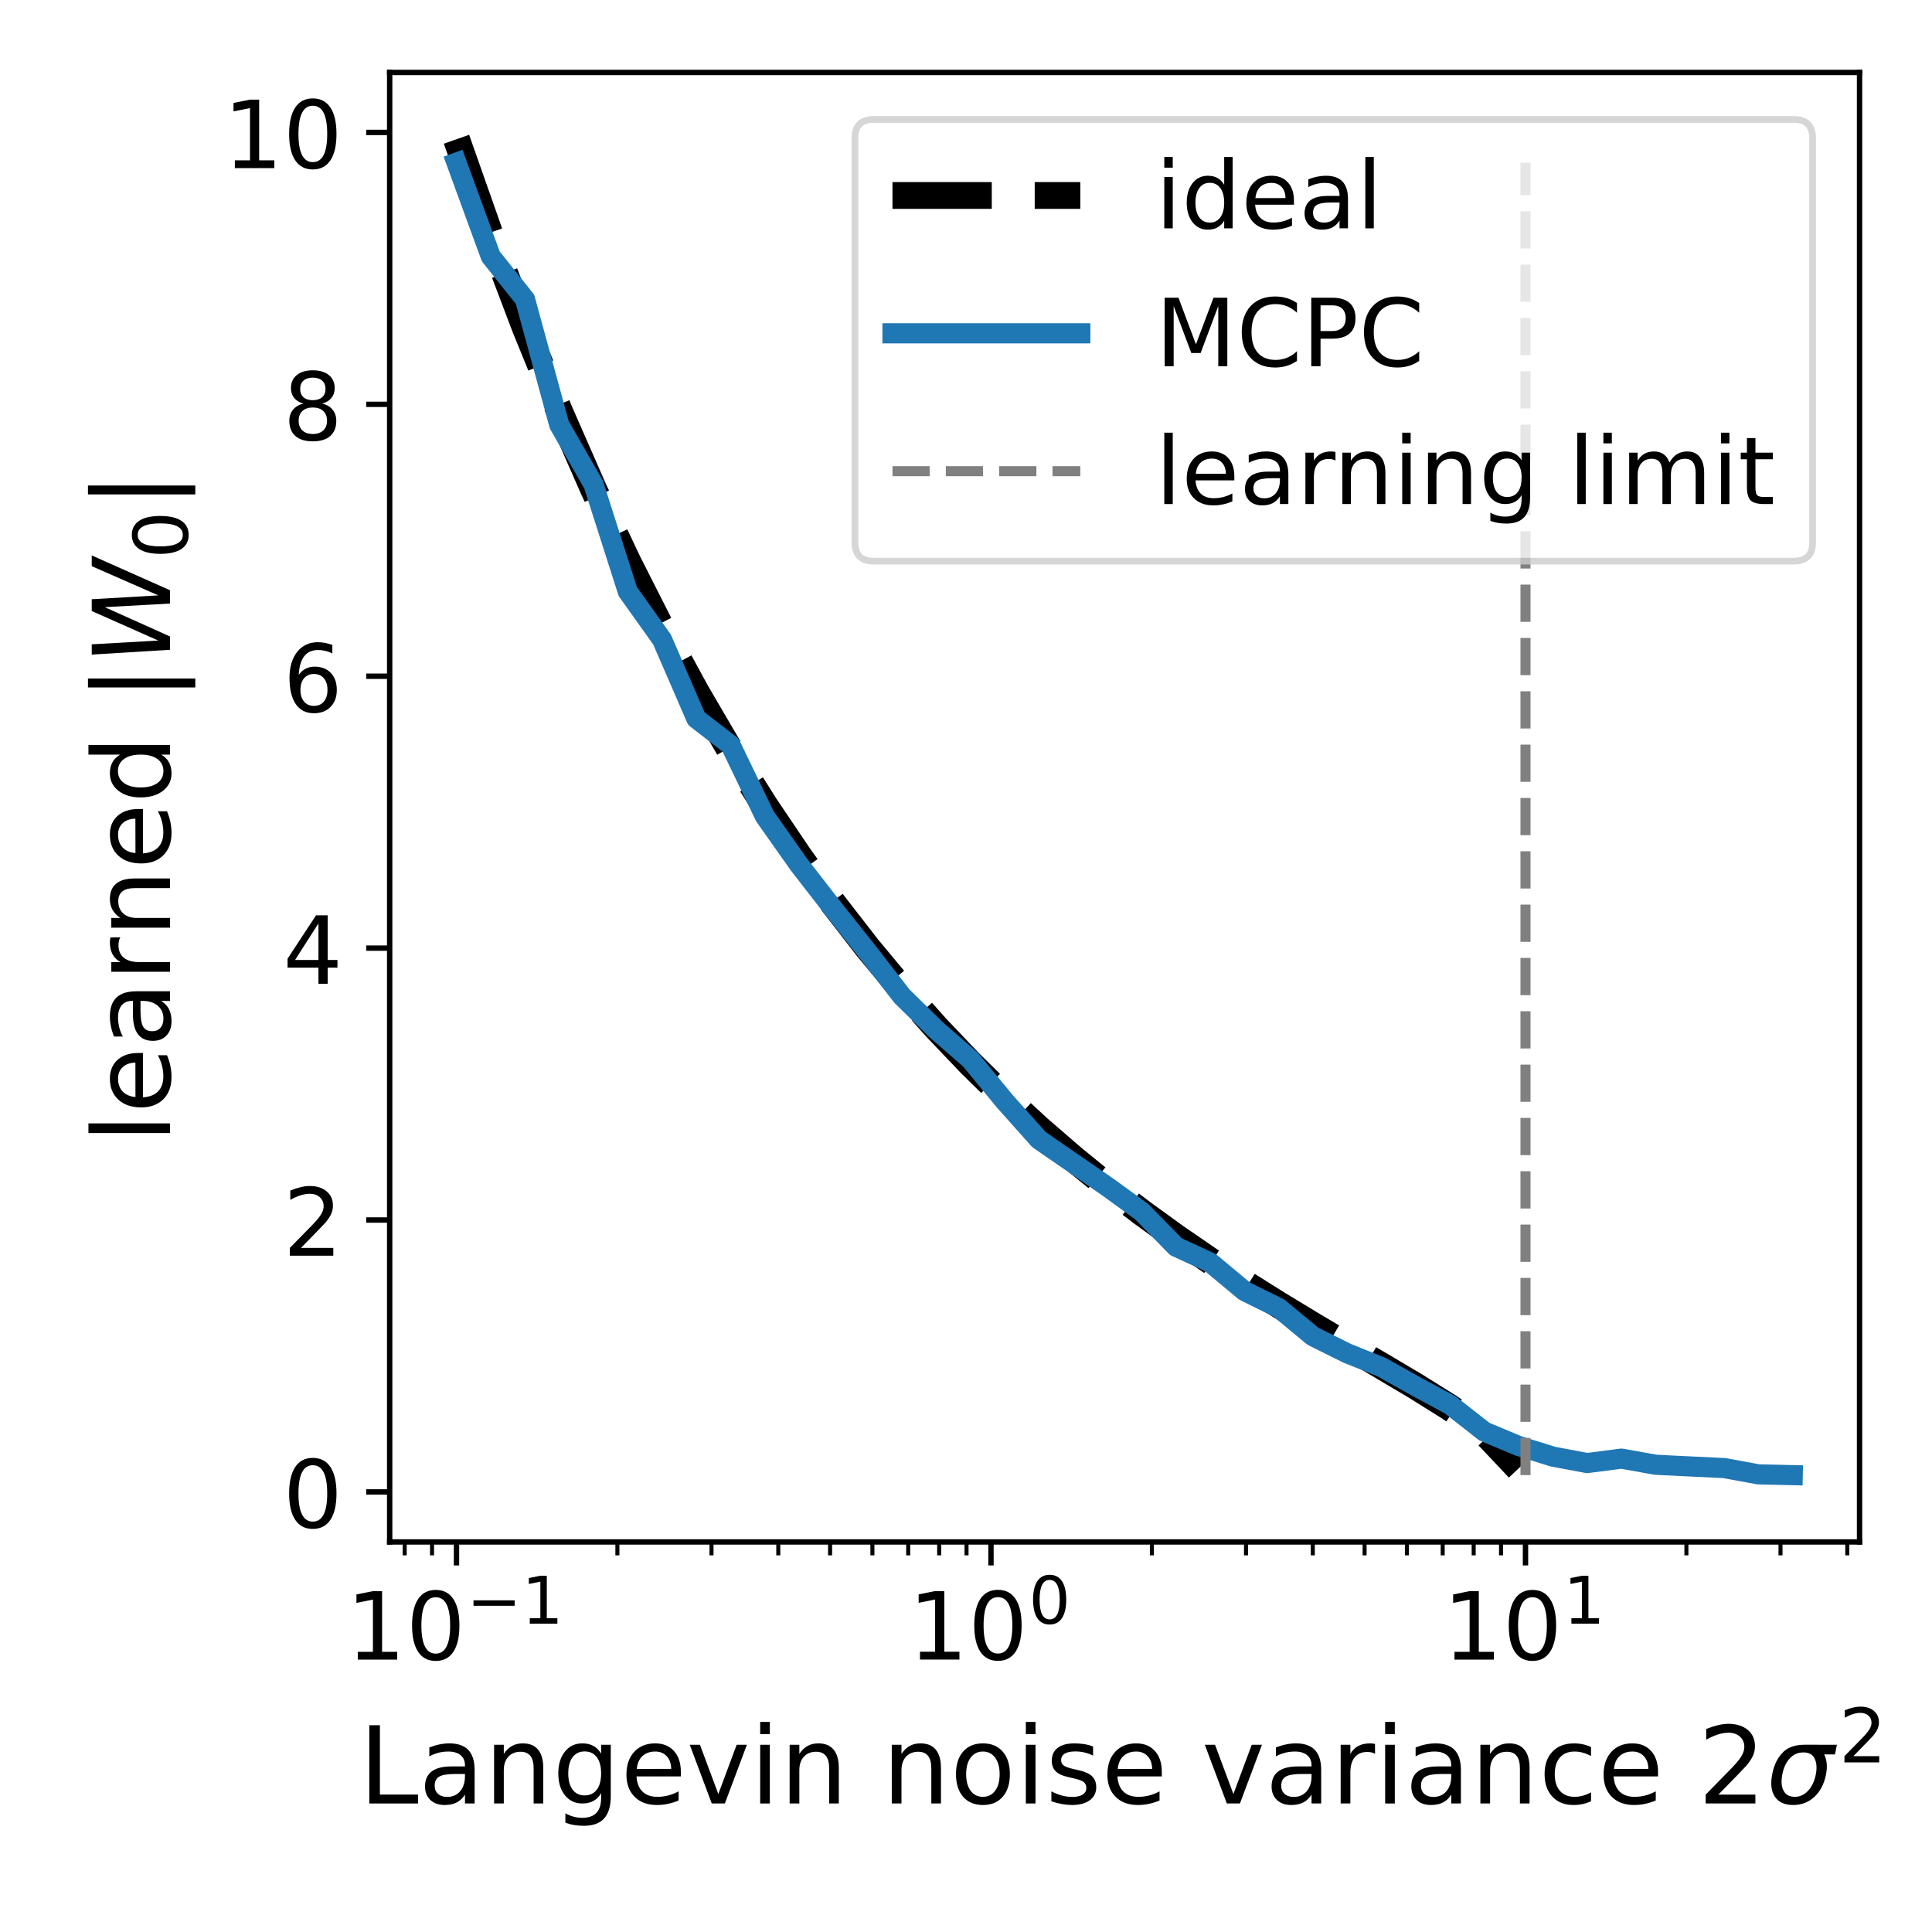
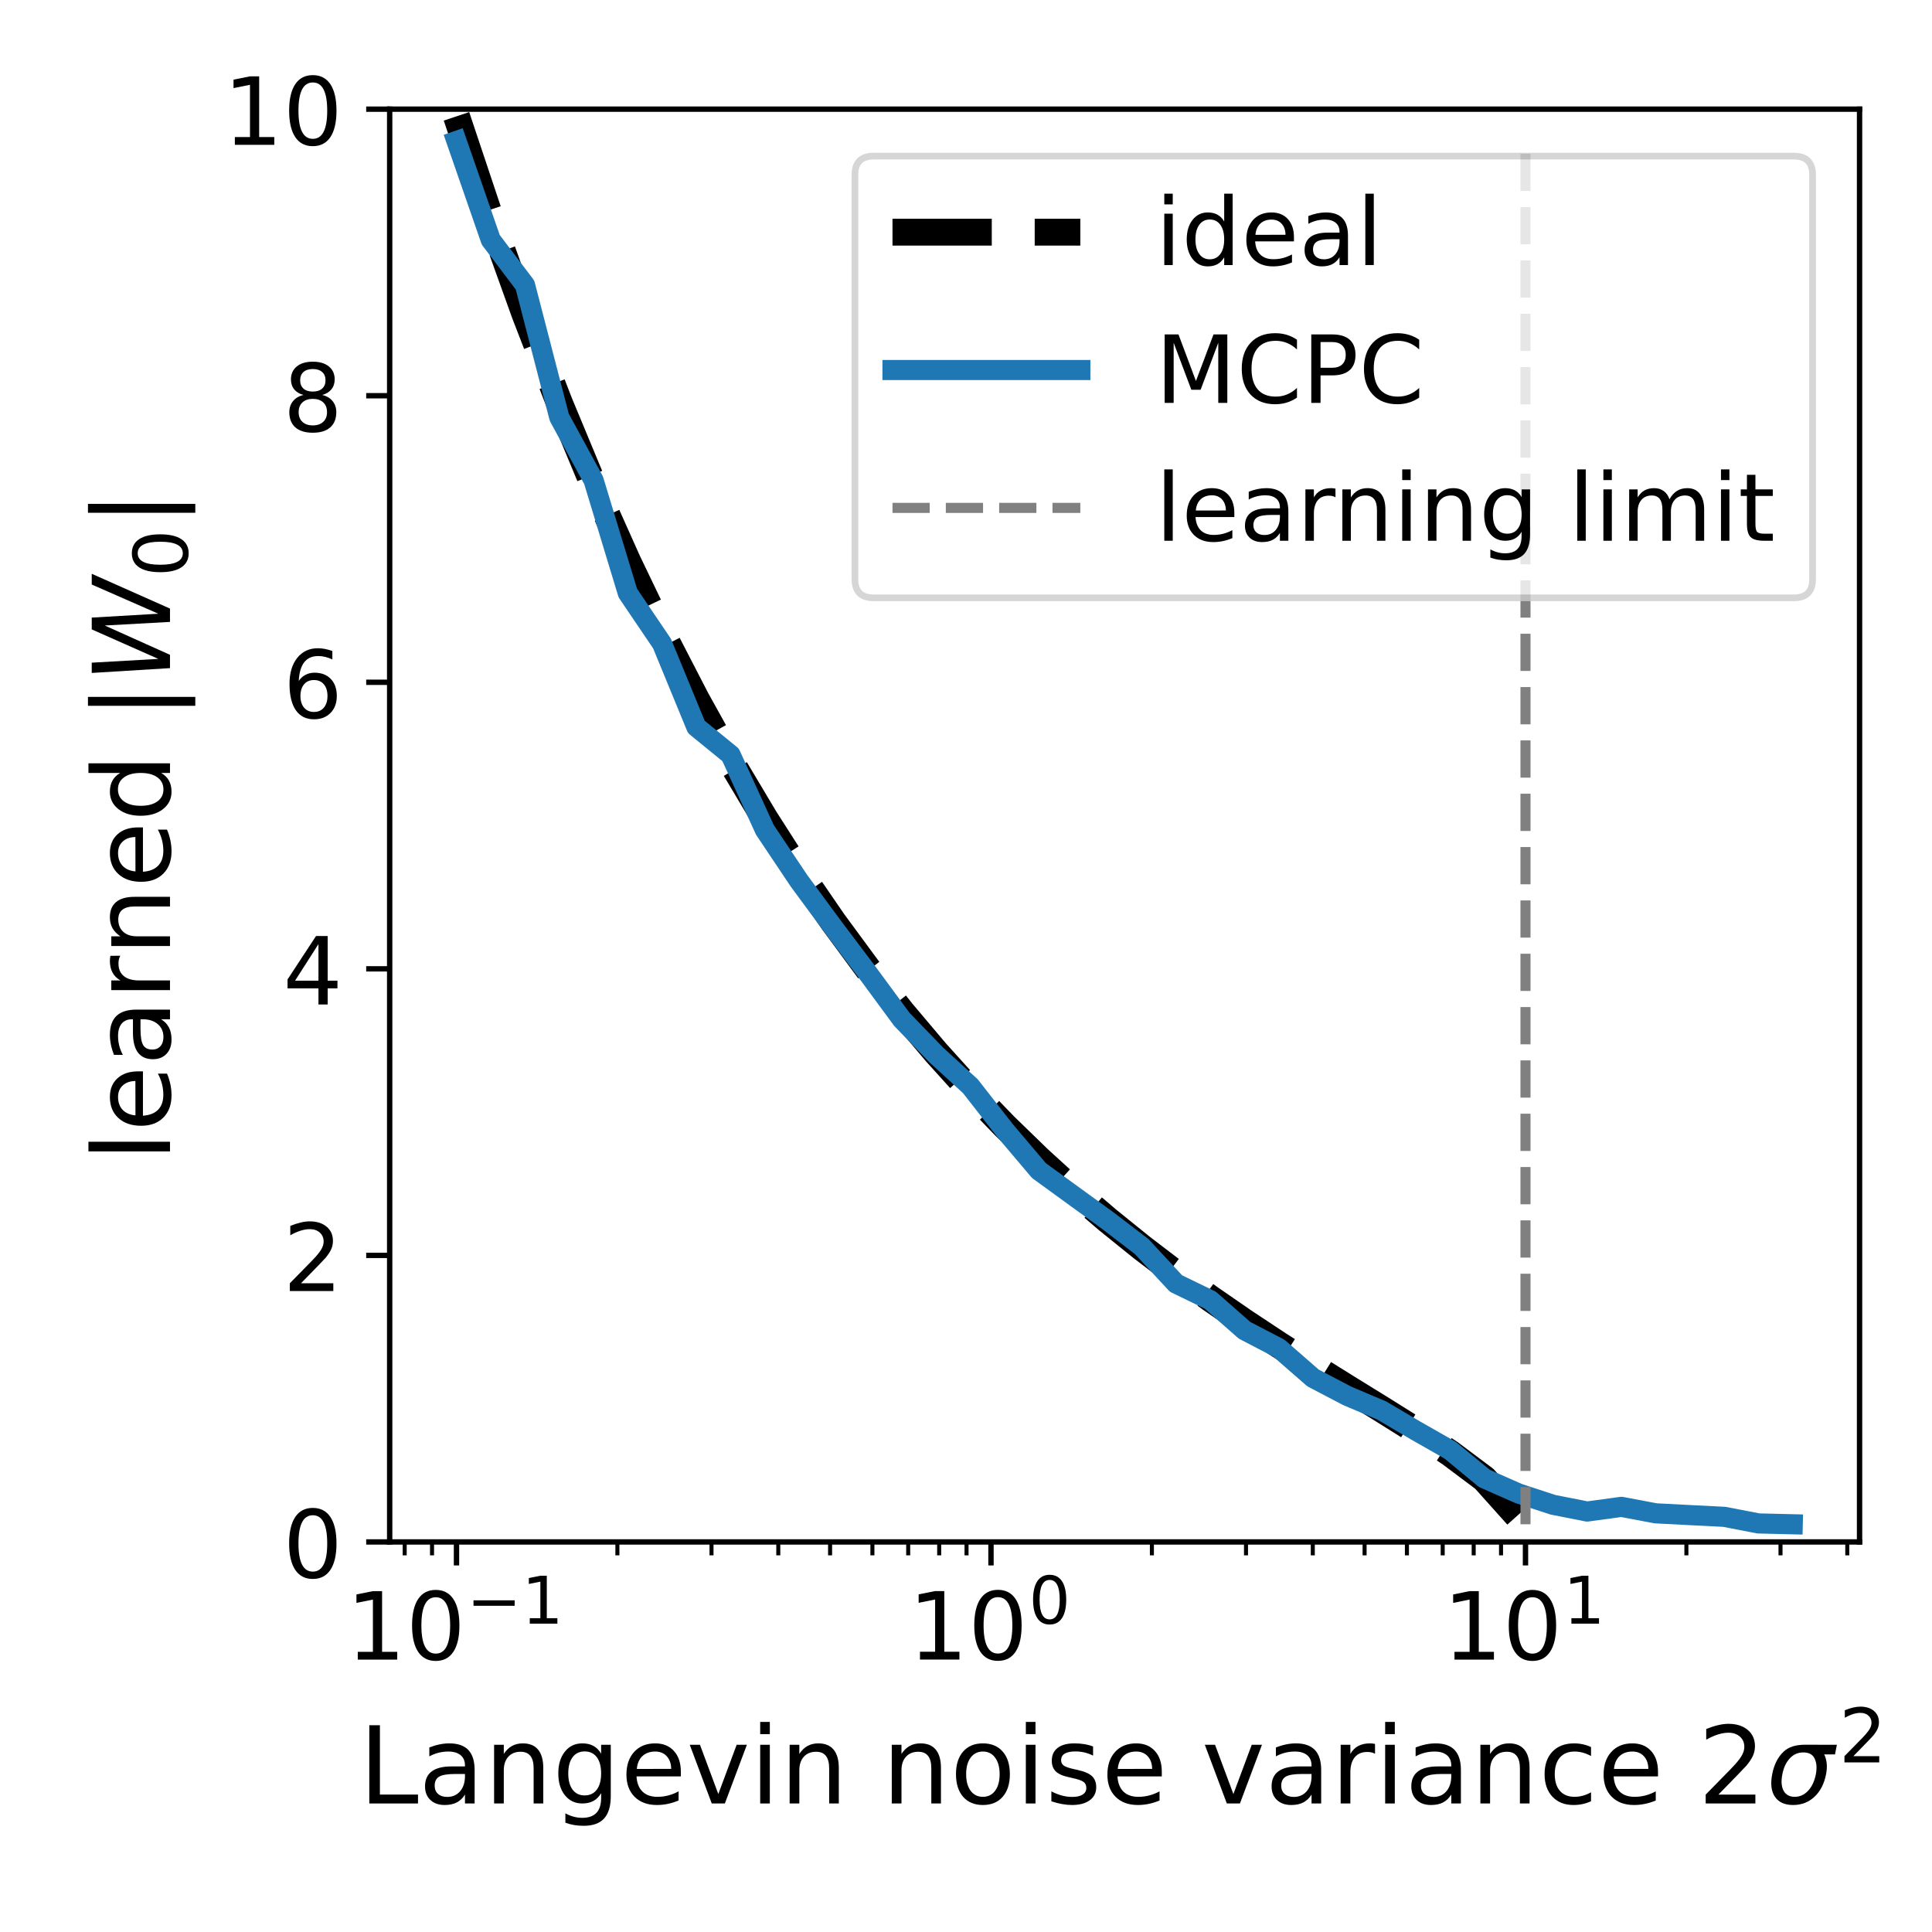
<svg xmlns="http://www.w3.org/2000/svg" xmlns:xlink="http://www.w3.org/1999/xlink" width="288pt" height="288pt" viewBox="0 0 288 288" version="1.1">
  <defs>
    <style type="text/css">*{stroke-linejoin: round; stroke-linecap: butt}</style>
  </defs>
  <g id="figure_1">
    <g id="patch_1">
      <path d="M 0 288  L 288 288  L 288 0  L 0 0  z " style="fill: #ffffff" />
    </g>
    <g id="axes_1">
      <g id="patch_2">
-         <path d="M 58.088 229.854  L 277.2 229.854  L 277.2 10.8  L 58.088 10.8  z " style="fill: #ffffff" />
+         <path d="M 58.088 229.854  L 277.2 229.854  L 277.2 16.272  L 58.088 16.272  z " style="fill: #ffffff" />
      </g>
      <g id="matplotlib.axis_1">
        <g id="xtick_1">
          <g id="line2d_1">
            <defs>
-               <path id="m783c7b5039" d="M 0 0  L 0 3.5  " style="stroke: #000000; stroke-width: 0.8" />
-             </defs>
-             <g>
-               <use xlink:href="#m783c7b5039" x="68.048" y="229.854" style="stroke: #000000; stroke-width: 0.8" />
+               <path id="mb5490c0df9" d="M 0 0  L 0 3.5  " style="stroke: #000000; stroke-width: 0.8" />
+             </defs>
+             <g>
+               <use xlink:href="#mb5490c0df9" x="68.048" y="229.854" style="stroke: #000000; stroke-width: 0.8" />
            </g>
          </g>
          <g id="text_1">
            <g transform="translate(51.59764 247.4922)scale(0.14 -0.14)">
              <defs>
                <path id="DejaVuSans-31" d="M 794 531  L 1825 531  L 1825 4091  L 703 3866  L 703 4441  L 1819 4666  L 2450 4666  L 2450 531  L 3481 531  L 3481 0  L 794 0  L 794 531  z " transform="scale(0.015625)" />
                <path id="DejaVuSans-30" d="M 2034 4250  Q 1547 4250 1301 3770  Q 1056 3291 1056 2328  Q 1056 1369 1301 889  Q 1547 409 2034 409  Q 2525 409 2770 889  Q 3016 1369 3016 2328  Q 3016 3291 2770 3770  Q 2525 4250 2034 4250  z M 2034 4750  Q 2819 4750 3233 4129  Q 3647 3509 3647 2328  Q 3647 1150 3233 529  Q 2819 -91 2034 -91  Q 1250 -91 836 529  Q 422 1150 422 2328  Q 422 3509 836 4129  Q 1250 4750 2034 4750  z " transform="scale(0.015625)" />
                <path id="DejaVuSans-2212" d="M 678 2272  L 4684 2272  L 4684 1741  L 678 1741  L 678 2272  z " transform="scale(0.015625)" />
              </defs>
              <use xlink:href="#DejaVuSans-31" transform="translate(0 0.684375)" />
              <use xlink:href="#DejaVuSans-30" transform="translate(63.62305 0.684375)" />
              <use xlink:href="#DejaVuSans-2212" transform="translate(128.2031 38.96563)scale(0.7)" />
              <use xlink:href="#DejaVuSans-31" transform="translate(186.8555 38.96563)scale(0.7)" />
            </g>
          </g>
        </g>
        <g id="xtick_2">
          <g id="line2d_2">
            <g>
-               <use xlink:href="#m783c7b5039" x="147.725" y="229.854" style="stroke: #000000; stroke-width: 0.8" />
+               <use xlink:href="#mb5490c0df9" x="147.725" y="229.854" style="stroke: #000000; stroke-width: 0.8" />
            </g>
          </g>
          <g id="text_2">
            <g transform="translate(135.4047 247.4922)scale(0.14 -0.14)">
              <use xlink:href="#DejaVuSans-31" transform="translate(0 0.765625)" />
              <use xlink:href="#DejaVuSans-30" transform="translate(63.62305 0.765625)" />
              <use xlink:href="#DejaVuSans-30" transform="translate(128.2031 39.04688)scale(0.7)" />
            </g>
          </g>
        </g>
        <g id="xtick_3">
          <g id="line2d_3">
            <g>
-               <use xlink:href="#m783c7b5039" x="227.402" y="229.854" style="stroke: #000000; stroke-width: 0.8" />
+               <use xlink:href="#mb5490c0df9" x="227.402" y="229.854" style="stroke: #000000; stroke-width: 0.8" />
            </g>
          </g>
          <g id="text_3">
            <g transform="translate(215.0818 247.4922)scale(0.14 -0.14)">
              <use xlink:href="#DejaVuSans-31" transform="translate(0 0.684375)" />
              <use xlink:href="#DejaVuSans-30" transform="translate(63.62305 0.684375)" />
              <use xlink:href="#DejaVuSans-31" transform="translate(128.2031 38.96563)scale(0.7)" />
            </g>
          </g>
        </g>
        <g id="xtick_4">
          <g id="line2d_4">
            <defs>
-               <path id="mb1bec3c26a" d="M 0 0  L 0 2  " style="stroke: #000000; stroke-width: 0.6" />
-             </defs>
-             <g>
-               <use xlink:href="#mb1bec3c26a" x="60.326" y="229.854" style="stroke: #000000; stroke-width: 0.6" />
+               <path id="m4eac629453" d="M 0 0  L 0 2  " style="stroke: #000000; stroke-width: 0.6" />
+             </defs>
+             <g>
+               <use xlink:href="#m4eac629453" x="60.326" y="229.854" style="stroke: #000000; stroke-width: 0.6" />
            </g>
          </g>
        </g>
        <g id="xtick_5">
          <g id="line2d_5">
            <g>
-               <use xlink:href="#mb1bec3c26a" x="64.402" y="229.854" style="stroke: #000000; stroke-width: 0.6" />
+               <use xlink:href="#m4eac629453" x="64.402" y="229.854" style="stroke: #000000; stroke-width: 0.6" />
            </g>
          </g>
        </g>
        <g id="xtick_6">
          <g id="line2d_6">
            <g>
-               <use xlink:href="#mb1bec3c26a" x="92.033" y="229.854" style="stroke: #000000; stroke-width: 0.6" />
+               <use xlink:href="#m4eac629453" x="92.033" y="229.854" style="stroke: #000000; stroke-width: 0.6" />
            </g>
          </g>
        </g>
        <g id="xtick_7">
          <g id="line2d_7">
            <g>
-               <use xlink:href="#mb1bec3c26a" x="106.063" y="229.854" style="stroke: #000000; stroke-width: 0.6" />
+               <use xlink:href="#m4eac629453" x="106.063" y="229.854" style="stroke: #000000; stroke-width: 0.6" />
            </g>
          </g>
        </g>
        <g id="xtick_8">
          <g id="line2d_8">
            <g>
-               <use xlink:href="#mb1bec3c26a" x="116.018" y="229.854" style="stroke: #000000; stroke-width: 0.6" />
+               <use xlink:href="#m4eac629453" x="116.018" y="229.854" style="stroke: #000000; stroke-width: 0.6" />
            </g>
          </g>
        </g>
        <g id="xtick_9">
          <g id="line2d_9">
            <g>
-               <use xlink:href="#mb1bec3c26a" x="123.74" y="229.854" style="stroke: #000000; stroke-width: 0.6" />
+               <use xlink:href="#m4eac629453" x="123.74" y="229.854" style="stroke: #000000; stroke-width: 0.6" />
            </g>
          </g>
        </g>
        <g id="xtick_10">
          <g id="line2d_10">
            <g>
-               <use xlink:href="#mb1bec3c26a" x="130.048" y="229.854" style="stroke: #000000; stroke-width: 0.6" />
+               <use xlink:href="#m4eac629453" x="130.048" y="229.854" style="stroke: #000000; stroke-width: 0.6" />
            </g>
          </g>
        </g>
        <g id="xtick_11">
          <g id="line2d_11">
            <g>
-               <use xlink:href="#mb1bec3c26a" x="135.383" y="229.854" style="stroke: #000000; stroke-width: 0.6" />
+               <use xlink:href="#m4eac629453" x="135.383" y="229.854" style="stroke: #000000; stroke-width: 0.6" />
            </g>
          </g>
        </g>
        <g id="xtick_12">
          <g id="line2d_12">
            <g>
-               <use xlink:href="#mb1bec3c26a" x="140.003" y="229.854" style="stroke: #000000; stroke-width: 0.6" />
+               <use xlink:href="#m4eac629453" x="140.003" y="229.854" style="stroke: #000000; stroke-width: 0.6" />
            </g>
          </g>
        </g>
        <g id="xtick_13">
          <g id="line2d_13">
            <g>
-               <use xlink:href="#mb1bec3c26a" x="144.079" y="229.854" style="stroke: #000000; stroke-width: 0.6" />
+               <use xlink:href="#m4eac629453" x="144.079" y="229.854" style="stroke: #000000; stroke-width: 0.6" />
            </g>
          </g>
        </g>
        <g id="xtick_14">
          <g id="line2d_14">
            <g>
-               <use xlink:href="#mb1bec3c26a" x="171.71" y="229.854" style="stroke: #000000; stroke-width: 0.6" />
+               <use xlink:href="#m4eac629453" x="171.71" y="229.854" style="stroke: #000000; stroke-width: 0.6" />
            </g>
          </g>
        </g>
        <g id="xtick_15">
          <g id="line2d_15">
            <g>
-               <use xlink:href="#mb1bec3c26a" x="185.74" y="229.854" style="stroke: #000000; stroke-width: 0.6" />
+               <use xlink:href="#m4eac629453" x="185.74" y="229.854" style="stroke: #000000; stroke-width: 0.6" />
            </g>
          </g>
        </g>
        <g id="xtick_16">
          <g id="line2d_16">
            <g>
-               <use xlink:href="#mb1bec3c26a" x="195.695" y="229.854" style="stroke: #000000; stroke-width: 0.6" />
+               <use xlink:href="#m4eac629453" x="195.695" y="229.854" style="stroke: #000000; stroke-width: 0.6" />
            </g>
          </g>
        </g>
        <g id="xtick_17">
          <g id="line2d_17">
            <g>
-               <use xlink:href="#mb1bec3c26a" x="203.417" y="229.854" style="stroke: #000000; stroke-width: 0.6" />
+               <use xlink:href="#m4eac629453" x="203.417" y="229.854" style="stroke: #000000; stroke-width: 0.6" />
            </g>
          </g>
        </g>
        <g id="xtick_18">
          <g id="line2d_18">
            <g>
-               <use xlink:href="#mb1bec3c26a" x="209.726" y="229.854" style="stroke: #000000; stroke-width: 0.6" />
+               <use xlink:href="#m4eac629453" x="209.726" y="229.854" style="stroke: #000000; stroke-width: 0.6" />
            </g>
          </g>
        </g>
        <g id="xtick_19">
          <g id="line2d_19">
            <g>
-               <use xlink:href="#mb1bec3c26a" x="215.06" y="229.854" style="stroke: #000000; stroke-width: 0.6" />
+               <use xlink:href="#m4eac629453" x="215.06" y="229.854" style="stroke: #000000; stroke-width: 0.6" />
            </g>
          </g>
        </g>
        <g id="xtick_20">
          <g id="line2d_20">
            <g>
-               <use xlink:href="#mb1bec3c26a" x="219.68" y="229.854" style="stroke: #000000; stroke-width: 0.6" />
+               <use xlink:href="#m4eac629453" x="219.68" y="229.854" style="stroke: #000000; stroke-width: 0.6" />
            </g>
          </g>
        </g>
        <g id="xtick_21">
          <g id="line2d_21">
            <g>
-               <use xlink:href="#mb1bec3c26a" x="223.756" y="229.854" style="stroke: #000000; stroke-width: 0.6" />
+               <use xlink:href="#m4eac629453" x="223.756" y="229.854" style="stroke: #000000; stroke-width: 0.6" />
            </g>
          </g>
        </g>
        <g id="xtick_22">
          <g id="line2d_22">
            <g>
-               <use xlink:href="#mb1bec3c26a" x="251.387" y="229.854" style="stroke: #000000; stroke-width: 0.6" />
+               <use xlink:href="#m4eac629453" x="251.387" y="229.854" style="stroke: #000000; stroke-width: 0.6" />
            </g>
          </g>
        </g>
        <g id="xtick_23">
          <g id="line2d_23">
            <g>
-               <use xlink:href="#mb1bec3c26a" x="265.417" y="229.854" style="stroke: #000000; stroke-width: 0.6" />
+               <use xlink:href="#m4eac629453" x="265.417" y="229.854" style="stroke: #000000; stroke-width: 0.6" />
            </g>
          </g>
        </g>
        <g id="xtick_24">
          <g id="line2d_24">
            <g>
-               <use xlink:href="#mb1bec3c26a" x="275.372" y="229.854" style="stroke: #000000; stroke-width: 0.6" />
+               <use xlink:href="#m4eac629453" x="275.372" y="229.854" style="stroke: #000000; stroke-width: 0.6" />
            </g>
          </g>
        </g>
        <g id="text_4">
          <g transform="translate(53.484 268.9638)scale(0.16 -0.16)">
            <defs>
              <path id="DejaVuSans-4c" d="M 628 4666  L 1259 4666  L 1259 531  L 3531 531  L 3531 0  L 628 0  L 628 4666  z " transform="scale(0.015625)" />
              <path id="DejaVuSans-61" d="M 2194 1759  Q 1497 1759 1228 1600  Q 959 1441 959 1056  Q 959 750 1161 570  Q 1363 391 1709 391  Q 2188 391 2477 730  Q 2766 1069 2766 1631  L 2766 1759  L 2194 1759  z M 3341 1997  L 3341 0  L 2766 0  L 2766 531  Q 2569 213 2275 61  Q 1981 -91 1556 -91  Q 1019 -91 701 211  Q 384 513 384 1019  Q 384 1609 779 1909  Q 1175 2209 1959 2209  L 2766 2209  L 2766 2266  Q 2766 2663 2505 2880  Q 2244 3097 1772 3097  Q 1472 3097 1187 3025  Q 903 2953 641 2809  L 641 3341  Q 956 3463 1253 3523  Q 1550 3584 1831 3584  Q 2591 3584 2966 3190  Q 3341 2797 3341 1997  z " transform="scale(0.015625)" />
              <path id="DejaVuSans-6e" d="M 3513 2113  L 3513 0  L 2938 0  L 2938 2094  Q 2938 2591 2744 2837  Q 2550 3084 2163 3084  Q 1697 3084 1428 2787  Q 1159 2491 1159 1978  L 1159 0  L 581 0  L 581 3500  L 1159 3500  L 1159 2956  Q 1366 3272 1645 3428  Q 1925 3584 2291 3584  Q 2894 3584 3203 3211  Q 3513 2838 3513 2113  z " transform="scale(0.015625)" />
              <path id="DejaVuSans-67" d="M 2906 1791  Q 2906 2416 2648 2759  Q 2391 3103 1925 3103  Q 1463 3103 1205 2759  Q 947 2416 947 1791  Q 947 1169 1205 825  Q 1463 481 1925 481  Q 2391 481 2648 825  Q 2906 1169 2906 1791  z M 3481 434  Q 3481 -459 3084 -895  Q 2688 -1331 1869 -1331  Q 1566 -1331 1297 -1286  Q 1028 -1241 775 -1147  L 775 -588  Q 1028 -725 1275 -790  Q 1522 -856 1778 -856  Q 2344 -856 2625 -561  Q 2906 -266 2906 331  L 2906 616  Q 2728 306 2450 153  Q 2172 0 1784 0  Q 1141 0 747 490  Q 353 981 353 1791  Q 353 2603 747 3093  Q 1141 3584 1784 3584  Q 2172 3584 2450 3431  Q 2728 3278 2906 2969  L 2906 3500  L 3481 3500  L 3481 434  z " transform="scale(0.015625)" />
              <path id="DejaVuSans-65" d="M 3597 1894  L 3597 1613  L 953 1613  Q 991 1019 1311 708  Q 1631 397 2203 397  Q 2534 397 2845 478  Q 3156 559 3463 722  L 3463 178  Q 3153 47 2828 -22  Q 2503 -91 2169 -91  Q 1331 -91 842 396  Q 353 884 353 1716  Q 353 2575 817 3079  Q 1281 3584 2069 3584  Q 2775 3584 3186 3129  Q 3597 2675 3597 1894  z M 3022 2063  Q 3016 2534 2758 2815  Q 2500 3097 2075 3097  Q 1594 3097 1305 2825  Q 1016 2553 972 2059  L 3022 2063  z " transform="scale(0.015625)" />
              <path id="DejaVuSans-76" d="M 191 3500  L 800 3500  L 1894 563  L 2988 3500  L 3597 3500  L 2284 0  L 1503 0  L 191 3500  z " transform="scale(0.015625)" />
              <path id="DejaVuSans-69" d="M 603 3500  L 1178 3500  L 1178 0  L 603 0  L 603 3500  z M 603 4863  L 1178 4863  L 1178 4134  L 603 4134  L 603 4863  z " transform="scale(0.015625)" />
              <path id="DejaVuSans-20" transform="scale(0.015625)" />
              <path id="DejaVuSans-6f" d="M 1959 3097  Q 1497 3097 1228 2736  Q 959 2375 959 1747  Q 959 1119 1226 758  Q 1494 397 1959 397  Q 2419 397 2687 759  Q 2956 1122 2956 1747  Q 2956 2369 2687 2733  Q 2419 3097 1959 3097  z M 1959 3584  Q 2709 3584 3137 3096  Q 3566 2609 3566 1747  Q 3566 888 3137 398  Q 2709 -91 1959 -91  Q 1206 -91 779 398  Q 353 888 353 1747  Q 353 2609 779 3096  Q 1206 3584 1959 3584  z " transform="scale(0.015625)" />
              <path id="DejaVuSans-73" d="M 2834 3397  L 2834 2853  Q 2591 2978 2328 3040  Q 2066 3103 1784 3103  Q 1356 3103 1142 2972  Q 928 2841 928 2578  Q 928 2378 1081 2264  Q 1234 2150 1697 2047  L 1894 2003  Q 2506 1872 2764 1633  Q 3022 1394 3022 966  Q 3022 478 2636 193  Q 2250 -91 1575 -91  Q 1294 -91 989 -36  Q 684 19 347 128  L 347 722  Q 666 556 975 473  Q 1284 391 1588 391  Q 1994 391 2212 530  Q 2431 669 2431 922  Q 2431 1156 2273 1281  Q 2116 1406 1581 1522  L 1381 1569  Q 847 1681 609 1914  Q 372 2147 372 2553  Q 372 3047 722 3315  Q 1072 3584 1716 3584  Q 2034 3584 2315 3537  Q 2597 3491 2834 3397  z " transform="scale(0.015625)" />
              <path id="DejaVuSans-72" d="M 2631 2963  Q 2534 3019 2420 3045  Q 2306 3072 2169 3072  Q 1681 3072 1420 2755  Q 1159 2438 1159 1844  L 1159 0  L 581 0  L 581 3500  L 1159 3500  L 1159 2956  Q 1341 3275 1631 3429  Q 1922 3584 2338 3584  Q 2397 3584 2469 3576  Q 2541 3569 2628 3553  L 2631 2963  z " transform="scale(0.015625)" />
              <path id="DejaVuSans-63" d="M 3122 3366  L 3122 2828  Q 2878 2963 2633 3030  Q 2388 3097 2138 3097  Q 1578 3097 1268 2742  Q 959 2388 959 1747  Q 959 1106 1268 751  Q 1578 397 2138 397  Q 2388 397 2633 464  Q 2878 531 3122 666  L 3122 134  Q 2881 22 2623 -34  Q 2366 -91 2075 -91  Q 1284 -91 818 406  Q 353 903 353 1747  Q 353 2603 823 3093  Q 1294 3584 2113 3584  Q 2378 3584 2631 3529  Q 2884 3475 3122 3366  z " transform="scale(0.015625)" />
              <path id="DejaVuSans-32" d="M 1228 531  L 3431 531  L 3431 0  L 469 0  L 469 531  Q 828 903 1448 1529  Q 2069 2156 2228 2338  Q 2531 2678 2651 2914  Q 2772 3150 2772 3378  Q 2772 3750 2511 3984  Q 2250 4219 1831 4219  Q 1534 4219 1204 4116  Q 875 4013 500 3803  L 500 4441  Q 881 4594 1212 4672  Q 1544 4750 1819 4750  Q 2544 4750 2975 4387  Q 3406 4025 3406 3419  Q 3406 3131 3298 2873  Q 3191 2616 2906 2266  Q 2828 2175 2409 1742  Q 1991 1309 1228 531  z " transform="scale(0.015625)" />
              <path id="DejaVuSans-Oblique-3c3" d="M 2219 3044  Q 1744 3044 1422 2700  Q 1081 2341 969 1747  Q 844 1119 1044 756  Q 1241 397 1706 397  Q 2166 397 2503 759  Q 2844 1122 2966 1747  Q 3075 2319 2881 2700  Q 2700 3044 2219 3044  z M 2309 3503  L 4219 3500  L 4106 2925  L 3463 2925  Q 3706 2438 3575 1747  Q 3406 888 2884 400  Q 2359 -91 1609 -91  Q 856 -91 525 400  Q 194 888 363 1747  Q 528 2609 1050 3097  Q 1484 3503 2309 3503  z " transform="scale(0.015625)" />
            </defs>
            <use xlink:href="#DejaVuSans-4c" transform="translate(0 0.765625)" />
            <use xlink:href="#DejaVuSans-61" transform="translate(55.71289 0.765625)" />
            <use xlink:href="#DejaVuSans-6e" transform="translate(116.9922 0.765625)" />
            <use xlink:href="#DejaVuSans-67" transform="translate(180.3711 0.765625)" />
            <use xlink:href="#DejaVuSans-65" transform="translate(243.8477 0.765625)" />
            <use xlink:href="#DejaVuSans-76" transform="translate(305.3711 0.765625)" />
            <use xlink:href="#DejaVuSans-69" transform="translate(364.5508 0.765625)" />
            <use xlink:href="#DejaVuSans-6e" transform="translate(392.334 0.765625)" />
            <use xlink:href="#DejaVuSans-20" transform="translate(455.7129 0.765625)" />
            <use xlink:href="#DejaVuSans-6e" transform="translate(487.5 0.765625)" />
            <use xlink:href="#DejaVuSans-6f" transform="translate(550.8789 0.765625)" />
            <use xlink:href="#DejaVuSans-69" transform="translate(612.0605 0.765625)" />
            <use xlink:href="#DejaVuSans-73" transform="translate(639.8438 0.765625)" />
            <use xlink:href="#DejaVuSans-65" transform="translate(691.9434 0.765625)" />
            <use xlink:href="#DejaVuSans-20" transform="translate(753.4668 0.765625)" />
            <use xlink:href="#DejaVuSans-76" transform="translate(785.2539 0.765625)" />
            <use xlink:href="#DejaVuSans-61" transform="translate(844.4336 0.765625)" />
            <use xlink:href="#DejaVuSans-72" transform="translate(905.7129 0.765625)" />
            <use xlink:href="#DejaVuSans-69" transform="translate(946.8262 0.765625)" />
            <use xlink:href="#DejaVuSans-61" transform="translate(974.6094 0.765625)" />
            <use xlink:href="#DejaVuSans-6e" transform="translate(1035.889 0.765625)" />
            <use xlink:href="#DejaVuSans-63" transform="translate(1099.268 0.765625)" />
            <use xlink:href="#DejaVuSans-65" transform="translate(1154.248 0.765625)" />
            <use xlink:href="#DejaVuSans-20" transform="translate(1215.771 0.765625)" />
            <use xlink:href="#DejaVuSans-32" transform="translate(1247.559 0.765625)" />
            <use xlink:href="#DejaVuSans-Oblique-3c3" transform="translate(1311.182 0.765625)" />
            <use xlink:href="#DejaVuSans-32" transform="translate(1379.033 39.04688)scale(0.7)" />
          </g>
        </g>
      </g>
      <g id="matplotlib.axis_2">
        <g id="ytick_1">
          <g id="line2d_25">
            <defs>
-               <path id="mf4ac778ccf" d="M 0 0  L -3.5 0  " style="stroke: #000000; stroke-width: 0.8" />
-             </defs>
-             <g>
-               <use xlink:href="#mf4ac778ccf" x="58.088" y="222.397" style="stroke: #000000; stroke-width: 0.8" />
+               <path id="m31eb481e3b" d="M 0 0  L -3.5 0  " style="stroke: #000000; stroke-width: 0.8" />
+             </defs>
+             <g>
+               <use xlink:href="#m31eb481e3b" x="58.088" y="229.854" style="stroke: #000000; stroke-width: 0.8" />
            </g>
          </g>
          <g id="text_5">
-             <g transform="translate(42.1805 227.7157)scale(0.14 -0.14)">
+             <g transform="translate(42.1805 235.1733)scale(0.14 -0.14)">
              <use xlink:href="#DejaVuSans-30" />
            </g>
          </g>
        </g>
        <g id="ytick_2">
          <g id="line2d_26">
            <g>
-               <use xlink:href="#mf4ac778ccf" x="58.088" y="181.866" style="stroke: #000000; stroke-width: 0.8" />
+               <use xlink:href="#m31eb481e3b" x="58.088" y="187.138" style="stroke: #000000; stroke-width: 0.8" />
            </g>
          </g>
          <g id="text_6">
-             <g transform="translate(42.1805 187.1846)scale(0.14 -0.14)">
+             <g transform="translate(42.1805 192.4568)scale(0.14 -0.14)">
              <use xlink:href="#DejaVuSans-32" />
            </g>
          </g>
        </g>
        <g id="ytick_3">
          <g id="line2d_27">
            <g>
-               <use xlink:href="#mf4ac778ccf" x="58.088" y="141.335" style="stroke: #000000; stroke-width: 0.8" />
+               <use xlink:href="#m31eb481e3b" x="58.088" y="144.421" style="stroke: #000000; stroke-width: 0.8" />
            </g>
          </g>
          <g id="text_7">
-             <g transform="translate(42.1805 146.6534)scale(0.14 -0.14)">
+             <g transform="translate(42.1805 149.7403)scale(0.14 -0.14)">
              <defs>
                <path id="DejaVuSans-34" d="M 2419 4116  L 825 1625  L 2419 1625  L 2419 4116  z M 2253 4666  L 3047 4666  L 3047 1625  L 3713 1625  L 3713 1100  L 3047 1100  L 3047 0  L 2419 0  L 2419 1100  L 313 1100  L 313 1709  L 2253 4666  z " transform="scale(0.015625)" />
              </defs>
              <use xlink:href="#DejaVuSans-34" />
            </g>
          </g>
        </g>
        <g id="ytick_4">
          <g id="line2d_28">
            <g>
-               <use xlink:href="#mf4ac778ccf" x="58.088" y="100.803" style="stroke: #000000; stroke-width: 0.8" />
+               <use xlink:href="#m31eb481e3b" x="58.088" y="101.705" style="stroke: #000000; stroke-width: 0.8" />
            </g>
          </g>
          <g id="text_8">
-             <g transform="translate(42.1805 106.1223)scale(0.14 -0.14)">
+             <g transform="translate(42.1805 107.0239)scale(0.14 -0.14)">
              <defs>
                <path id="DejaVuSans-36" d="M 2113 2584  Q 1688 2584 1439 2293  Q 1191 2003 1191 1497  Q 1191 994 1439 701  Q 1688 409 2113 409  Q 2538 409 2786 701  Q 3034 994 3034 1497  Q 3034 2003 2786 2293  Q 2538 2584 2113 2584  z M 3366 4563  L 3366 3988  Q 3128 4100 2886 4159  Q 2644 4219 2406 4219  Q 1781 4219 1451 3797  Q 1122 3375 1075 2522  Q 1259 2794 1537 2939  Q 1816 3084 2150 3084  Q 2853 3084 3261 2657  Q 3669 2231 3669 1497  Q 3669 778 3244 343  Q 2819 -91 2113 -91  Q 1303 -91 875 529  Q 447 1150 447 2328  Q 447 3434 972 4092  Q 1497 4750 2381 4750  Q 2619 4750 2861 4703  Q 3103 4656 3366 4563  z " transform="scale(0.015625)" />
              </defs>
              <use xlink:href="#DejaVuSans-36" />
            </g>
          </g>
        </g>
        <g id="ytick_5">
          <g id="line2d_29">
            <g>
-               <use xlink:href="#mf4ac778ccf" x="58.088" y="60.272" style="stroke: #000000; stroke-width: 0.8" />
+               <use xlink:href="#m31eb481e3b" x="58.088" y="58.988" style="stroke: #000000; stroke-width: 0.8" />
            </g>
          </g>
          <g id="text_9">
-             <g transform="translate(42.1805 65.59121)scale(0.14 -0.14)">
+             <g transform="translate(42.1805 64.30739)scale(0.14 -0.14)">
              <defs>
                <path id="DejaVuSans-38" d="M 2034 2216  Q 1584 2216 1326 1975  Q 1069 1734 1069 1313  Q 1069 891 1326 650  Q 1584 409 2034 409  Q 2484 409 2743 651  Q 3003 894 3003 1313  Q 3003 1734 2745 1975  Q 2488 2216 2034 2216  z M 1403 2484  Q 997 2584 770 2862  Q 544 3141 544 3541  Q 544 4100 942 4425  Q 1341 4750 2034 4750  Q 2731 4750 3128 4425  Q 3525 4100 3525 3541  Q 3525 3141 3298 2862  Q 3072 2584 2669 2484  Q 3125 2378 3379 2068  Q 3634 1759 3634 1313  Q 3634 634 3220 271  Q 2806 -91 2034 -91  Q 1263 -91 848 271  Q 434 634 434 1313  Q 434 1759 690 2068  Q 947 2378 1403 2484  z M 1172 3481  Q 1172 3119 1398 2916  Q 1625 2713 2034 2713  Q 2441 2713 2670 2916  Q 2900 3119 2900 3481  Q 2900 3844 2670 4047  Q 2441 4250 2034 4250  Q 1625 4250 1398 4047  Q 1172 3844 1172 3481  z " transform="scale(0.015625)" />
              </defs>
              <use xlink:href="#DejaVuSans-38" />
            </g>
          </g>
        </g>
        <g id="ytick_6">
          <g id="line2d_30">
            <g>
-               <use xlink:href="#mf4ac778ccf" x="58.088" y="19.741" style="stroke: #000000; stroke-width: 0.8" />
+               <use xlink:href="#m31eb481e3b" x="58.088" y="16.272" style="stroke: #000000; stroke-width: 0.8" />
            </g>
          </g>
          <g id="text_10">
-             <g transform="translate(33.273 25.0601)scale(0.14 -0.14)">
+             <g transform="translate(33.273 21.59091)scale(0.14 -0.14)">
              <use xlink:href="#DejaVuSans-31" />
              <use xlink:href="#DejaVuSans-30" x="63.623" />
            </g>
          </g>
        </g>
        <g id="text_11">
-           <g transform="translate(25.433 170.4072)rotate(-90)scale(0.16 -0.16)">
+           <g transform="translate(25.433 173.1432)rotate(-90)scale(0.16 -0.16)">
            <defs>
              <path id="DejaVuSans-6c" d="M 603 4863  L 1178 4863  L 1178 0  L 603 0  L 603 4863  z " transform="scale(0.015625)" />
              <path id="DejaVuSans-64" d="M 2906 2969  L 2906 4863  L 3481 4863  L 3481 0  L 2906 0  L 2906 525  Q 2725 213 2448 61  Q 2172 -91 1784 -91  Q 1150 -91 751 415  Q 353 922 353 1747  Q 353 2572 751 3078  Q 1150 3584 1784 3584  Q 2172 3584 2448 3432  Q 2725 3281 2906 2969  z M 947 1747  Q 947 1113 1208 752  Q 1469 391 1925 391  Q 2381 391 2643 752  Q 2906 1113 2906 1747  Q 2906 2381 2643 2742  Q 2381 3103 1925 3103  Q 1469 3103 1208 2742  Q 947 2381 947 1747  z " transform="scale(0.015625)" />
              <path id="DejaVuSans-7c" d="M 1344 4891  L 1344 -1509  L 813 -1509  L 813 4891  L 1344 4891  z " transform="scale(0.015625)" />
              <path id="DejaVuSans-Oblique-57" d="M 616 4666  L 1228 4666  L 1453 697  L 3213 4666  L 3916 4666  L 4147 697  L 5888 4666  L 6528 4666  L 4453 0  L 3659 0  L 3444 3891  L 1697 0  L 903 0  L 616 4666  z " transform="scale(0.015625)" />
            </defs>
            <use xlink:href="#DejaVuSans-6c" transform="translate(0 0.578125)" />
            <use xlink:href="#DejaVuSans-65" transform="translate(27.7832 0.578125)" />
            <use xlink:href="#DejaVuSans-61" transform="translate(89.30664 0.578125)" />
            <use xlink:href="#DejaVuSans-72" transform="translate(150.5859 0.578125)" />
            <use xlink:href="#DejaVuSans-6e" transform="translate(191.6992 0.578125)" />
            <use xlink:href="#DejaVuSans-65" transform="translate(255.0781 0.578125)" />
            <use xlink:href="#DejaVuSans-64" transform="translate(316.6016 0.578125)" />
            <use xlink:href="#DejaVuSans-20" transform="translate(380.0781 0.578125)" />
            <use xlink:href="#DejaVuSans-7c" transform="translate(411.8652 0.578125)" />
            <use xlink:href="#DejaVuSans-Oblique-57" transform="translate(445.5566 0.578125)" />
            <use xlink:href="#DejaVuSans-30" transform="translate(544.4336 -15.82812)scale(0.7)" />
            <use xlink:href="#DejaVuSans-7c" transform="translate(591.7041 0.578125)" />
          </g>
        </g>
      </g>
      <g id="line2d_31">
-         <path d="M 68.048 20.757  L 73.155 35.253  L 78.263 48.729  L 83.37 61.259  L 88.478 72.911  L 93.585 83.749  L 98.693 93.832  L 103.8 103.215  L 108.908 111.949  L 114.015 120.081  L 119.123 127.657  L 124.23 134.718  L 129.338 141.303  L 134.445 147.447  L 139.553 153.185  L 144.66 158.549  L 149.768 163.568  L 154.875 168.272  L 159.983 172.686  L 165.09 176.837  L 170.198 180.749  L 175.305 184.448  L 180.413 187.956  L 185.52 191.3  L 190.628 194.505  L 195.735 197.601  L 200.843 200.623  L 205.95 203.616  L 211.058 206.651  L 216.165 209.844  L 221.273 213.476  L 226.38 218.889  " clip-path="url(#p8777d59a92)" style="fill: none; stroke-dasharray: 14.8,6.4; stroke-dashoffset: 0; stroke: #000000; stroke-width: 4" />
+         <path d="M 68.048 17.343  L 73.155 32.62  L 78.263 46.823  L 83.37 60.029  L 88.478 72.309  L 93.585 83.731  L 98.693 94.358  L 103.8 104.246  L 108.908 113.451  L 114.015 122.022  L 119.123 130.007  L 124.23 137.448  L 129.338 144.388  L 134.445 150.864  L 139.553 156.911  L 144.66 162.564  L 149.768 167.854  L 154.875 172.811  L 159.983 177.463  L 165.09 181.838  L 170.198 185.962  L 175.305 189.859  L 180.413 193.557  L 185.52 197.081  L 190.628 200.459  L 195.735 203.721  L 200.843 206.906  L 205.95 210.061  L 211.058 213.259  L 216.165 216.625  L 221.273 220.452  L 226.38 226.157  " clip-path="url(#pa55d999ca1)" style="fill: none; stroke-dasharray: 14.8,6.4; stroke-dashoffset: 0; stroke: #000000; stroke-width: 4" />
      </g>
      <g id="line2d_32">
-         <path d="M 68.048 24.248  L 73.155 38.221  L 78.263 44.617  L 83.37 63.327  L 88.478 72.216  L 93.585 88.18  L 98.693 95.339  L 103.8 107.117  L 108.908 111.068  L 114.015 121.671  L 119.123 128.908  L 124.23 135.484  L 129.338 141.908  L 134.445 148.49  L 139.553 153.506  L 144.66 157.944  L 149.768 164.149  L 154.875 169.876  L 159.983 173.397  L 165.09 176.914  L 170.198 180.625  L 175.305 185.848  L 180.413 188.2  L 185.52 192.459  L 190.628 194.981  L 195.735 199.205  L 200.843 201.743  L 205.95 203.795  L 211.058 206.654  L 216.165 209.414  L 221.273 213.412  L 226.38 215.549  L 231.488 217.138  L 236.595 218.095  L 241.703 217.435  L 246.81 218.349  L 251.918 218.6  L 257.025 218.845  L 262.133 219.78  L 267.24 219.897  " clip-path="url(#p8777d59a92)" style="fill: none; stroke: #1f77b4; stroke-width: 3; stroke-linecap: square" />
+         <path d="M 68.048 21.022  L 73.155 35.748  L 78.263 42.489  L 83.37 62.208  L 88.478 71.576  L 93.585 88.401  L 98.693 95.946  L 103.8 108.359  L 108.908 112.523  L 114.015 123.697  L 119.123 131.325  L 124.23 138.255  L 129.338 145.026  L 134.445 151.963  L 139.553 157.249  L 144.66 161.927  L 149.768 168.466  L 154.875 174.501  L 159.983 178.213  L 165.09 181.92  L 170.198 185.83  L 175.305 191.335  L 180.413 193.814  L 185.52 198.303  L 190.628 200.961  L 195.735 205.412  L 200.843 208.087  L 205.95 210.25  L 211.058 213.263  L 216.165 216.172  L 221.273 220.385  L 226.38 222.638  L 231.488 224.312  L 236.595 225.321  L 241.703 224.625  L 246.81 225.589  L 251.918 225.853  L 257.025 226.111  L 262.133 227.096  L 267.24 227.22  " clip-path="url(#pa55d999ca1)" style="fill: none; stroke: #1f77b4; stroke-width: 3; stroke-linecap: square" />
      </g>
      <g id="LineCollection_1">
-         <path d="M 227.402 219.897  L 227.402 24.248  " clip-path="url(#p8777d59a92)" style="fill: none; stroke-dasharray: 5.55,2.4; stroke-dashoffset: 0; stroke: #808080; stroke-width: 1.5" />
+         <path d="M 227.402 227.22  L 227.402 21.022  " clip-path="url(#pa55d999ca1)" style="fill: none; stroke-dasharray: 5.55,2.4; stroke-dashoffset: 0; stroke: #808080; stroke-width: 1.5" />
      </g>
      <g id="patch_3">
-         <path d="M 58.088 229.854  L 58.088 10.8  " style="fill: none; stroke: #000000; stroke-width: 0.8; stroke-linejoin: miter; stroke-linecap: square" />
+         <path d="M 58.088 229.854  L 58.088 16.272  " style="fill: none; stroke: #000000; stroke-width: 0.8; stroke-linejoin: miter; stroke-linecap: square" />
      </g>
      <g id="patch_4">
-         <path d="M 277.2 229.854  L 277.2 10.8  " style="fill: none; stroke: #000000; stroke-width: 0.8; stroke-linejoin: miter; stroke-linecap: square" />
+         <path d="M 277.2 229.854  L 277.2 16.272  " style="fill: none; stroke: #000000; stroke-width: 0.8; stroke-linejoin: miter; stroke-linecap: square" />
      </g>
      <g id="patch_5">
        <path d="M 58.088 229.854  L 277.2 229.854  " style="fill: none; stroke: #000000; stroke-width: 0.8; stroke-linejoin: miter; stroke-linecap: square" />
      </g>
      <g id="patch_6">
-         <path d="M 58.088 10.8  L 277.2 10.8  " style="fill: none; stroke: #000000; stroke-width: 0.8; stroke-linejoin: miter; stroke-linecap: square" />
+         <path d="M 58.088 16.272  L 277.2 16.272  " style="fill: none; stroke: #000000; stroke-width: 0.8; stroke-linejoin: miter; stroke-linecap: square" />
      </g>
      <g id="legend_1">
        <g id="patch_7">
-           <path d="M 130.242 83.648  L 267.4 83.648  Q 270.2 83.648 270.2 80.848  L 270.2 20.6  Q 270.2 17.8 267.4 17.8  L 130.242 17.8  Q 127.442 17.8 127.442 20.6  L 127.442 80.848  Q 127.442 83.648 130.242 83.648  z " style="fill: #ffffff; opacity: 0.8; stroke: #cccccc; stroke-linejoin: miter" />
+           <path d="M 130.242 89.12  L 267.4 89.12  Q 270.2 89.12 270.2 86.32  L 270.2 26.072  Q 270.2 23.272 267.4 23.272  L 130.242 23.272  Q 127.442 23.272 127.442 26.072  L 127.442 86.32  Q 127.442 89.12 130.242 89.12  z " style="fill: #ffffff; opacity: 0.8; stroke: #cccccc; stroke-linejoin: miter" />
        </g>
        <g id="line2d_33">
-           <path d="M 133.042 29.138  L 147.042 29.138  L 161.042 29.138  " style="fill: none; stroke-dasharray: 14.8,6.4; stroke-dashoffset: 0; stroke: #000000; stroke-width: 4" />
+           <path d="M 133.042 34.61  L 147.042 34.61  L 161.042 34.61  " style="fill: none; stroke-dasharray: 14.8,6.4; stroke-dashoffset: 0; stroke: #000000; stroke-width: 4" />
        </g>
        <g id="text_12">
-           <g transform="translate(172.2416 34.03781)scale(0.14 -0.14)">
+           <g transform="translate(172.2416 39.50981)scale(0.14 -0.14)">
            <use xlink:href="#DejaVuSans-69" />
            <use xlink:href="#DejaVuSans-64" x="27.783" />
            <use xlink:href="#DejaVuSans-65" x="91.26" />
            <use xlink:href="#DejaVuSans-61" x="152.783" />
            <use xlink:href="#DejaVuSans-6c" x="214.062" />
          </g>
        </g>
        <g id="line2d_34">
-           <path d="M 133.042 49.687  L 147.042 49.687  L 161.042 49.687  " style="fill: none; stroke: #1f77b4; stroke-width: 3; stroke-linecap: square" />
+           <path d="M 133.042 55.159  L 147.042 55.159  L 161.042 55.159  " style="fill: none; stroke: #1f77b4; stroke-width: 3; stroke-linecap: square" />
        </g>
        <g id="text_13">
-           <g transform="translate(172.2416 54.58719)scale(0.14 -0.14)">
+           <g transform="translate(172.2416 60.05919)scale(0.14 -0.14)">
            <defs>
              <path id="DejaVuSans-4d" d="M 628 4666  L 1569 4666  L 2759 1491  L 3956 4666  L 4897 4666  L 4897 0  L 4281 0  L 4281 4097  L 3078 897  L 2444 897  L 1241 4097  L 1241 0  L 628 0  L 628 4666  z " transform="scale(0.015625)" />
              <path id="DejaVuSans-43" d="M 4122 4306  L 4122 3641  Q 3803 3938 3442 4084  Q 3081 4231 2675 4231  Q 1875 4231 1450 3742  Q 1025 3253 1025 2328  Q 1025 1406 1450 917  Q 1875 428 2675 428  Q 3081 428 3442 575  Q 3803 722 4122 1019  L 4122 359  Q 3791 134 3420 21  Q 3050 -91 2638 -91  Q 1578 -91 968 557  Q 359 1206 359 2328  Q 359 3453 968 4101  Q 1578 4750 2638 4750  Q 3056 4750 3426 4639  Q 3797 4528 4122 4306  z " transform="scale(0.015625)" />
              <path id="DejaVuSans-50" d="M 1259 4147  L 1259 2394  L 2053 2394  Q 2494 2394 2734 2622  Q 2975 2850 2975 3272  Q 2975 3691 2734 3919  Q 2494 4147 2053 4147  L 1259 4147  z M 628 4666  L 2053 4666  Q 2838 4666 3239 4311  Q 3641 3956 3641 3272  Q 3641 2581 3239 2228  Q 2838 1875 2053 1875  L 1259 1875  L 1259 0  L 628 0  L 628 4666  z " transform="scale(0.015625)" />
            </defs>
            <use xlink:href="#DejaVuSans-4d" />
            <use xlink:href="#DejaVuSans-43" x="86.279" />
            <use xlink:href="#DejaVuSans-50" x="156.104" />
            <use xlink:href="#DejaVuSans-43" x="216.406" />
          </g>
        </g>
        <g id="line2d_35">
-           <path d="M 133.042 70.237  L 161.042 70.237  " style="fill: none; stroke-dasharray: 5.55,2.4; stroke-dashoffset: 0; stroke: #808080; stroke-width: 1.5" />
+           <path d="M 133.042 75.709  L 161.042 75.709  " style="fill: none; stroke-dasharray: 5.55,2.4; stroke-dashoffset: 0; stroke: #808080; stroke-width: 1.5" />
        </g>
        <g id="text_14">
-           <g transform="translate(172.2416 75.13656)scale(0.14 -0.14)">
+           <g transform="translate(172.2416 80.60856)scale(0.14 -0.14)">
            <defs>
              <path id="DejaVuSans-6d" d="M 3328 2828  Q 3544 3216 3844 3400  Q 4144 3584 4550 3584  Q 5097 3584 5394 3201  Q 5691 2819 5691 2113  L 5691 0  L 5113 0  L 5113 2094  Q 5113 2597 4934 2840  Q 4756 3084 4391 3084  Q 3944 3084 3684 2787  Q 3425 2491 3425 1978  L 3425 0  L 2847 0  L 2847 2094  Q 2847 2600 2669 2842  Q 2491 3084 2119 3084  Q 1678 3084 1418 2786  Q 1159 2488 1159 1978  L 1159 0  L 581 0  L 581 3500  L 1159 3500  L 1159 2956  Q 1356 3278 1631 3431  Q 1906 3584 2284 3584  Q 2666 3584 2933 3390  Q 3200 3197 3328 2828  z " transform="scale(0.015625)" />
              <path id="DejaVuSans-74" d="M 1172 4494  L 1172 3500  L 2356 3500  L 2356 3053  L 1172 3053  L 1172 1153  Q 1172 725 1289 603  Q 1406 481 1766 481  L 2356 481  L 2356 0  L 1766 0  Q 1100 0 847 248  Q 594 497 594 1153  L 594 3053  L 172 3053  L 172 3500  L 594 3500  L 594 4494  L 1172 4494  z " transform="scale(0.015625)" />
            </defs>
            <use xlink:href="#DejaVuSans-6c" />
            <use xlink:href="#DejaVuSans-65" x="27.783" />
            <use xlink:href="#DejaVuSans-61" x="89.307" />
            <use xlink:href="#DejaVuSans-72" x="150.586" />
            <use xlink:href="#DejaVuSans-6e" x="189.949" />
            <use xlink:href="#DejaVuSans-69" x="253.328" />
            <use xlink:href="#DejaVuSans-6e" x="281.111" />
            <use xlink:href="#DejaVuSans-67" x="344.49" />
            <use xlink:href="#DejaVuSans-20" x="407.967" />
            <use xlink:href="#DejaVuSans-6c" x="439.754" />
            <use xlink:href="#DejaVuSans-69" x="467.537" />
            <use xlink:href="#DejaVuSans-6d" x="495.32" />
            <use xlink:href="#DejaVuSans-69" x="592.732" />
            <use xlink:href="#DejaVuSans-74" x="620.516" />
          </g>
        </g>
      </g>
    </g>
  </g>
  <defs>
-     <clipPath id="p8777d59a92">
-       <rect x="58.088" y="10.8" width="219.112" height="219.054" />
+     <clipPath id="pa55d999ca1">
+       <rect x="58.088" y="16.272" width="219.112" height="213.582" />
    </clipPath>
  </defs>
</svg>
